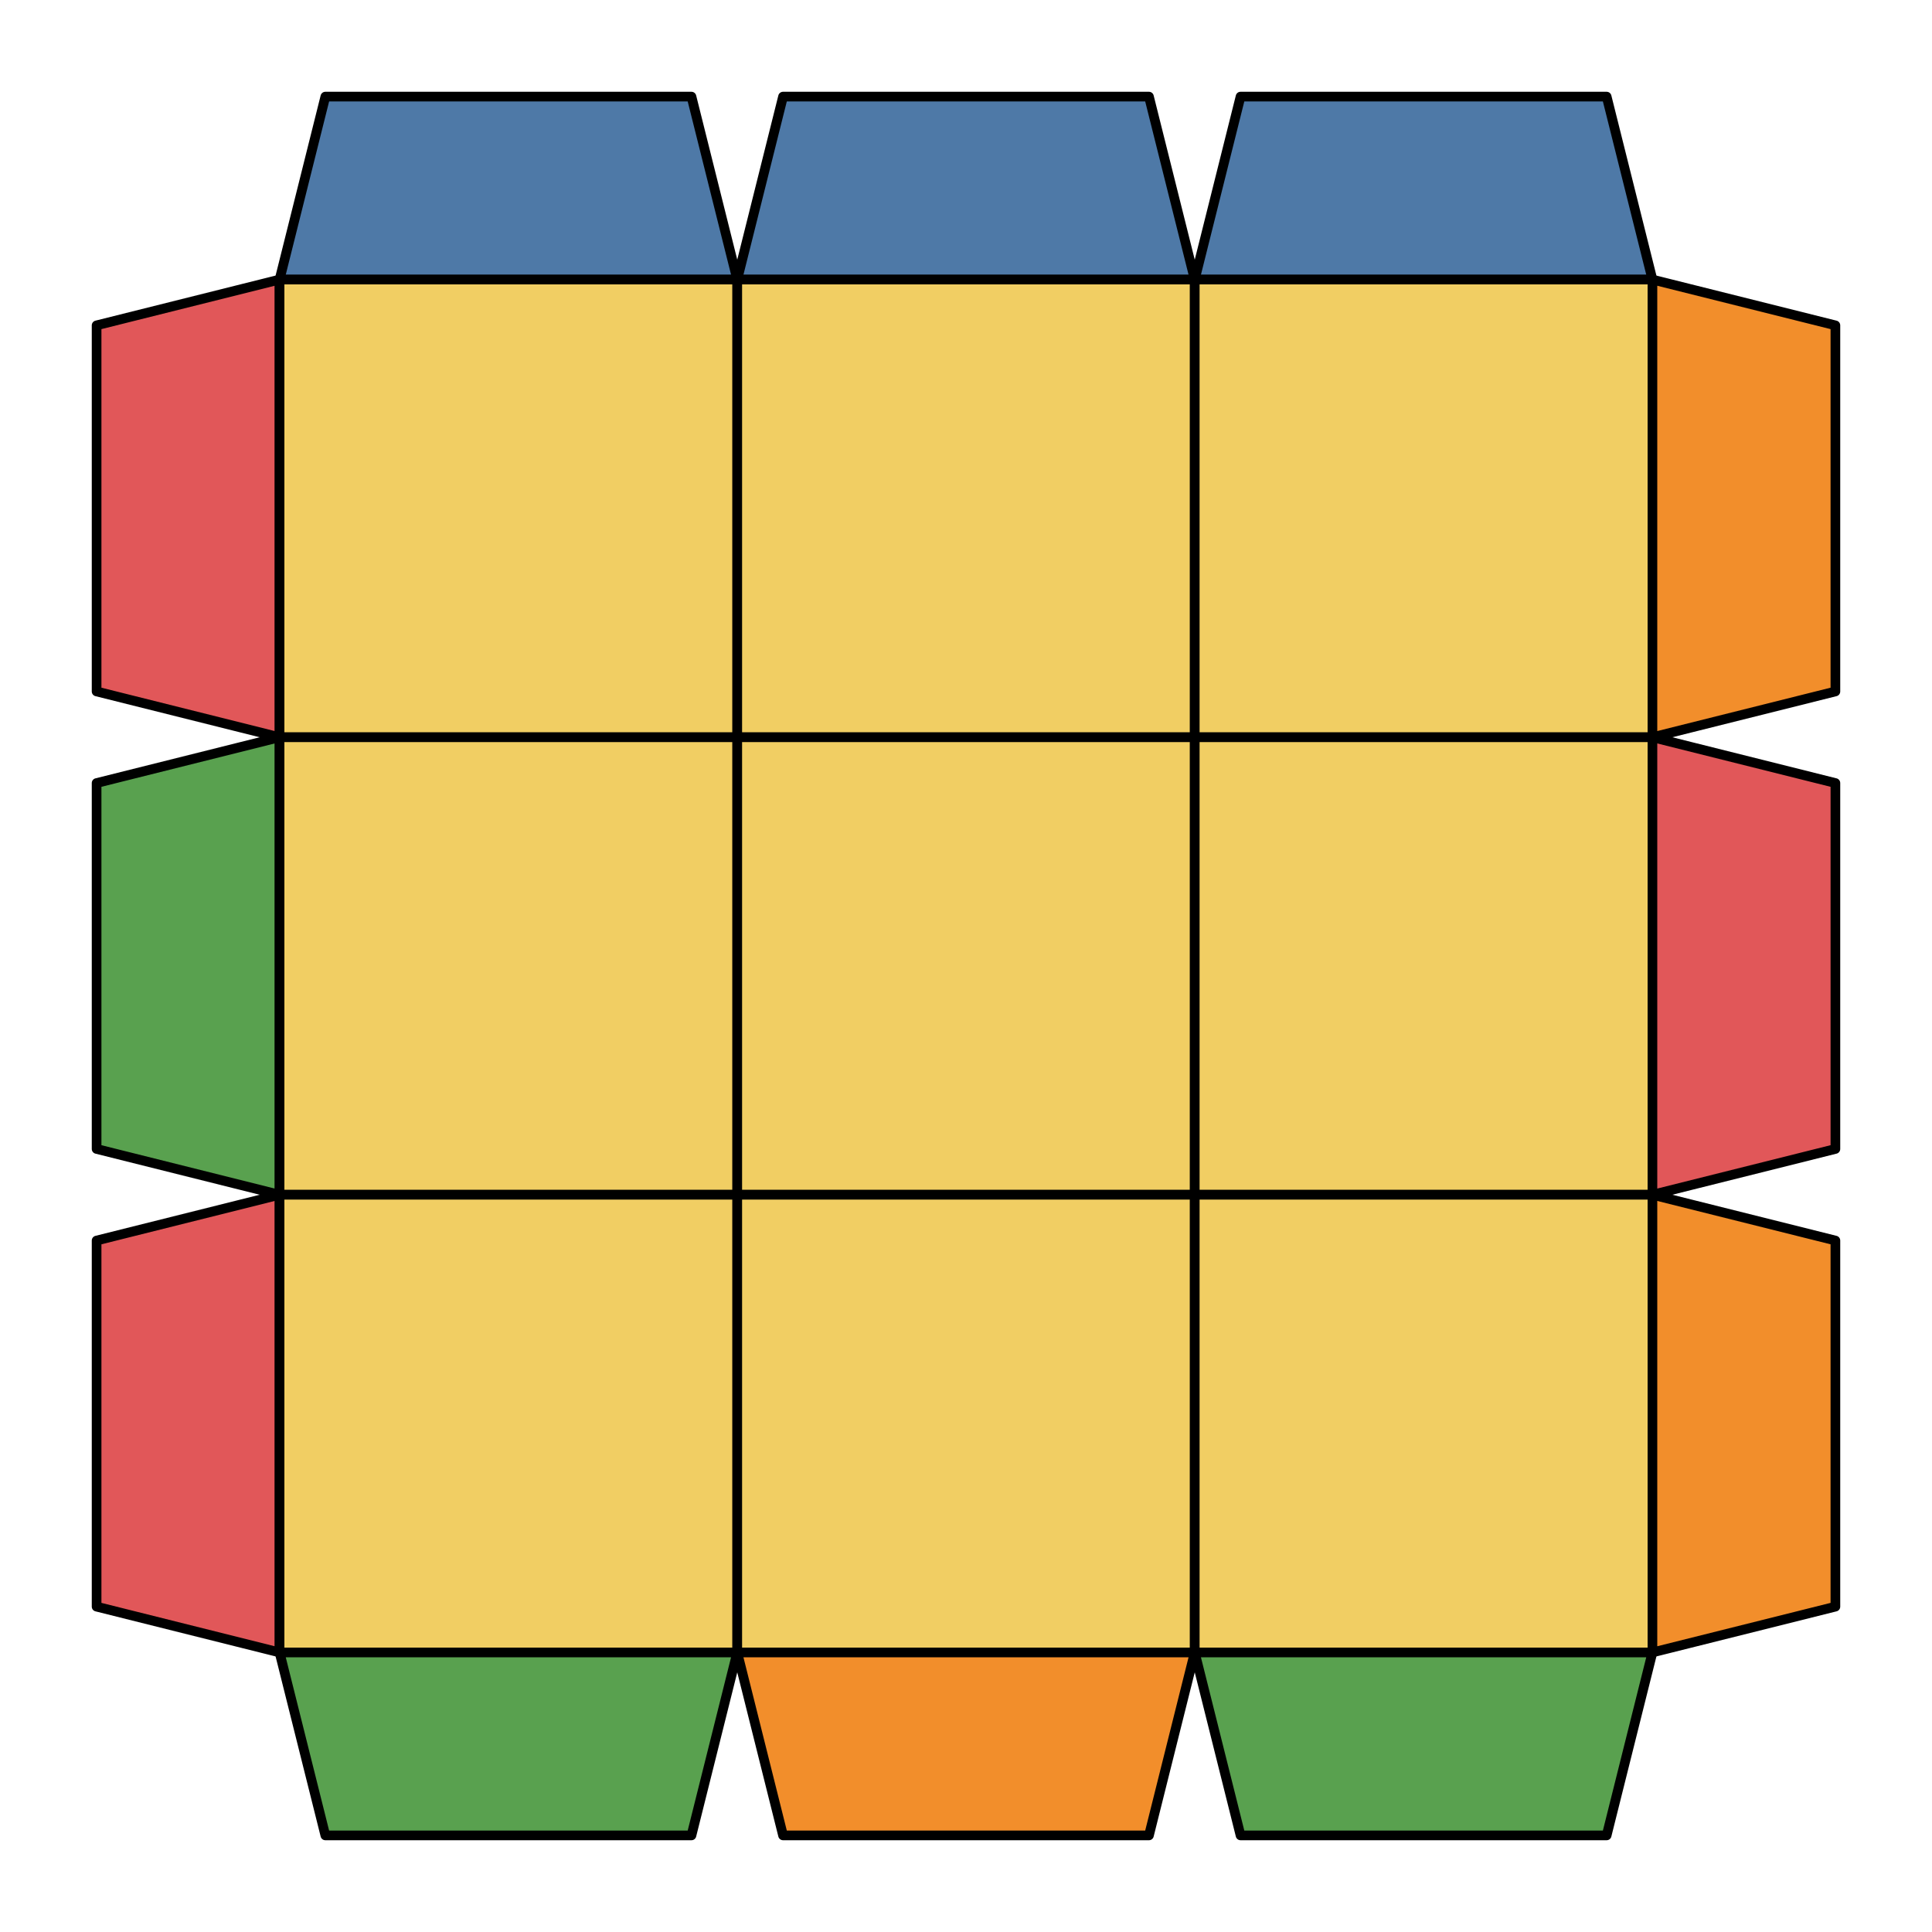
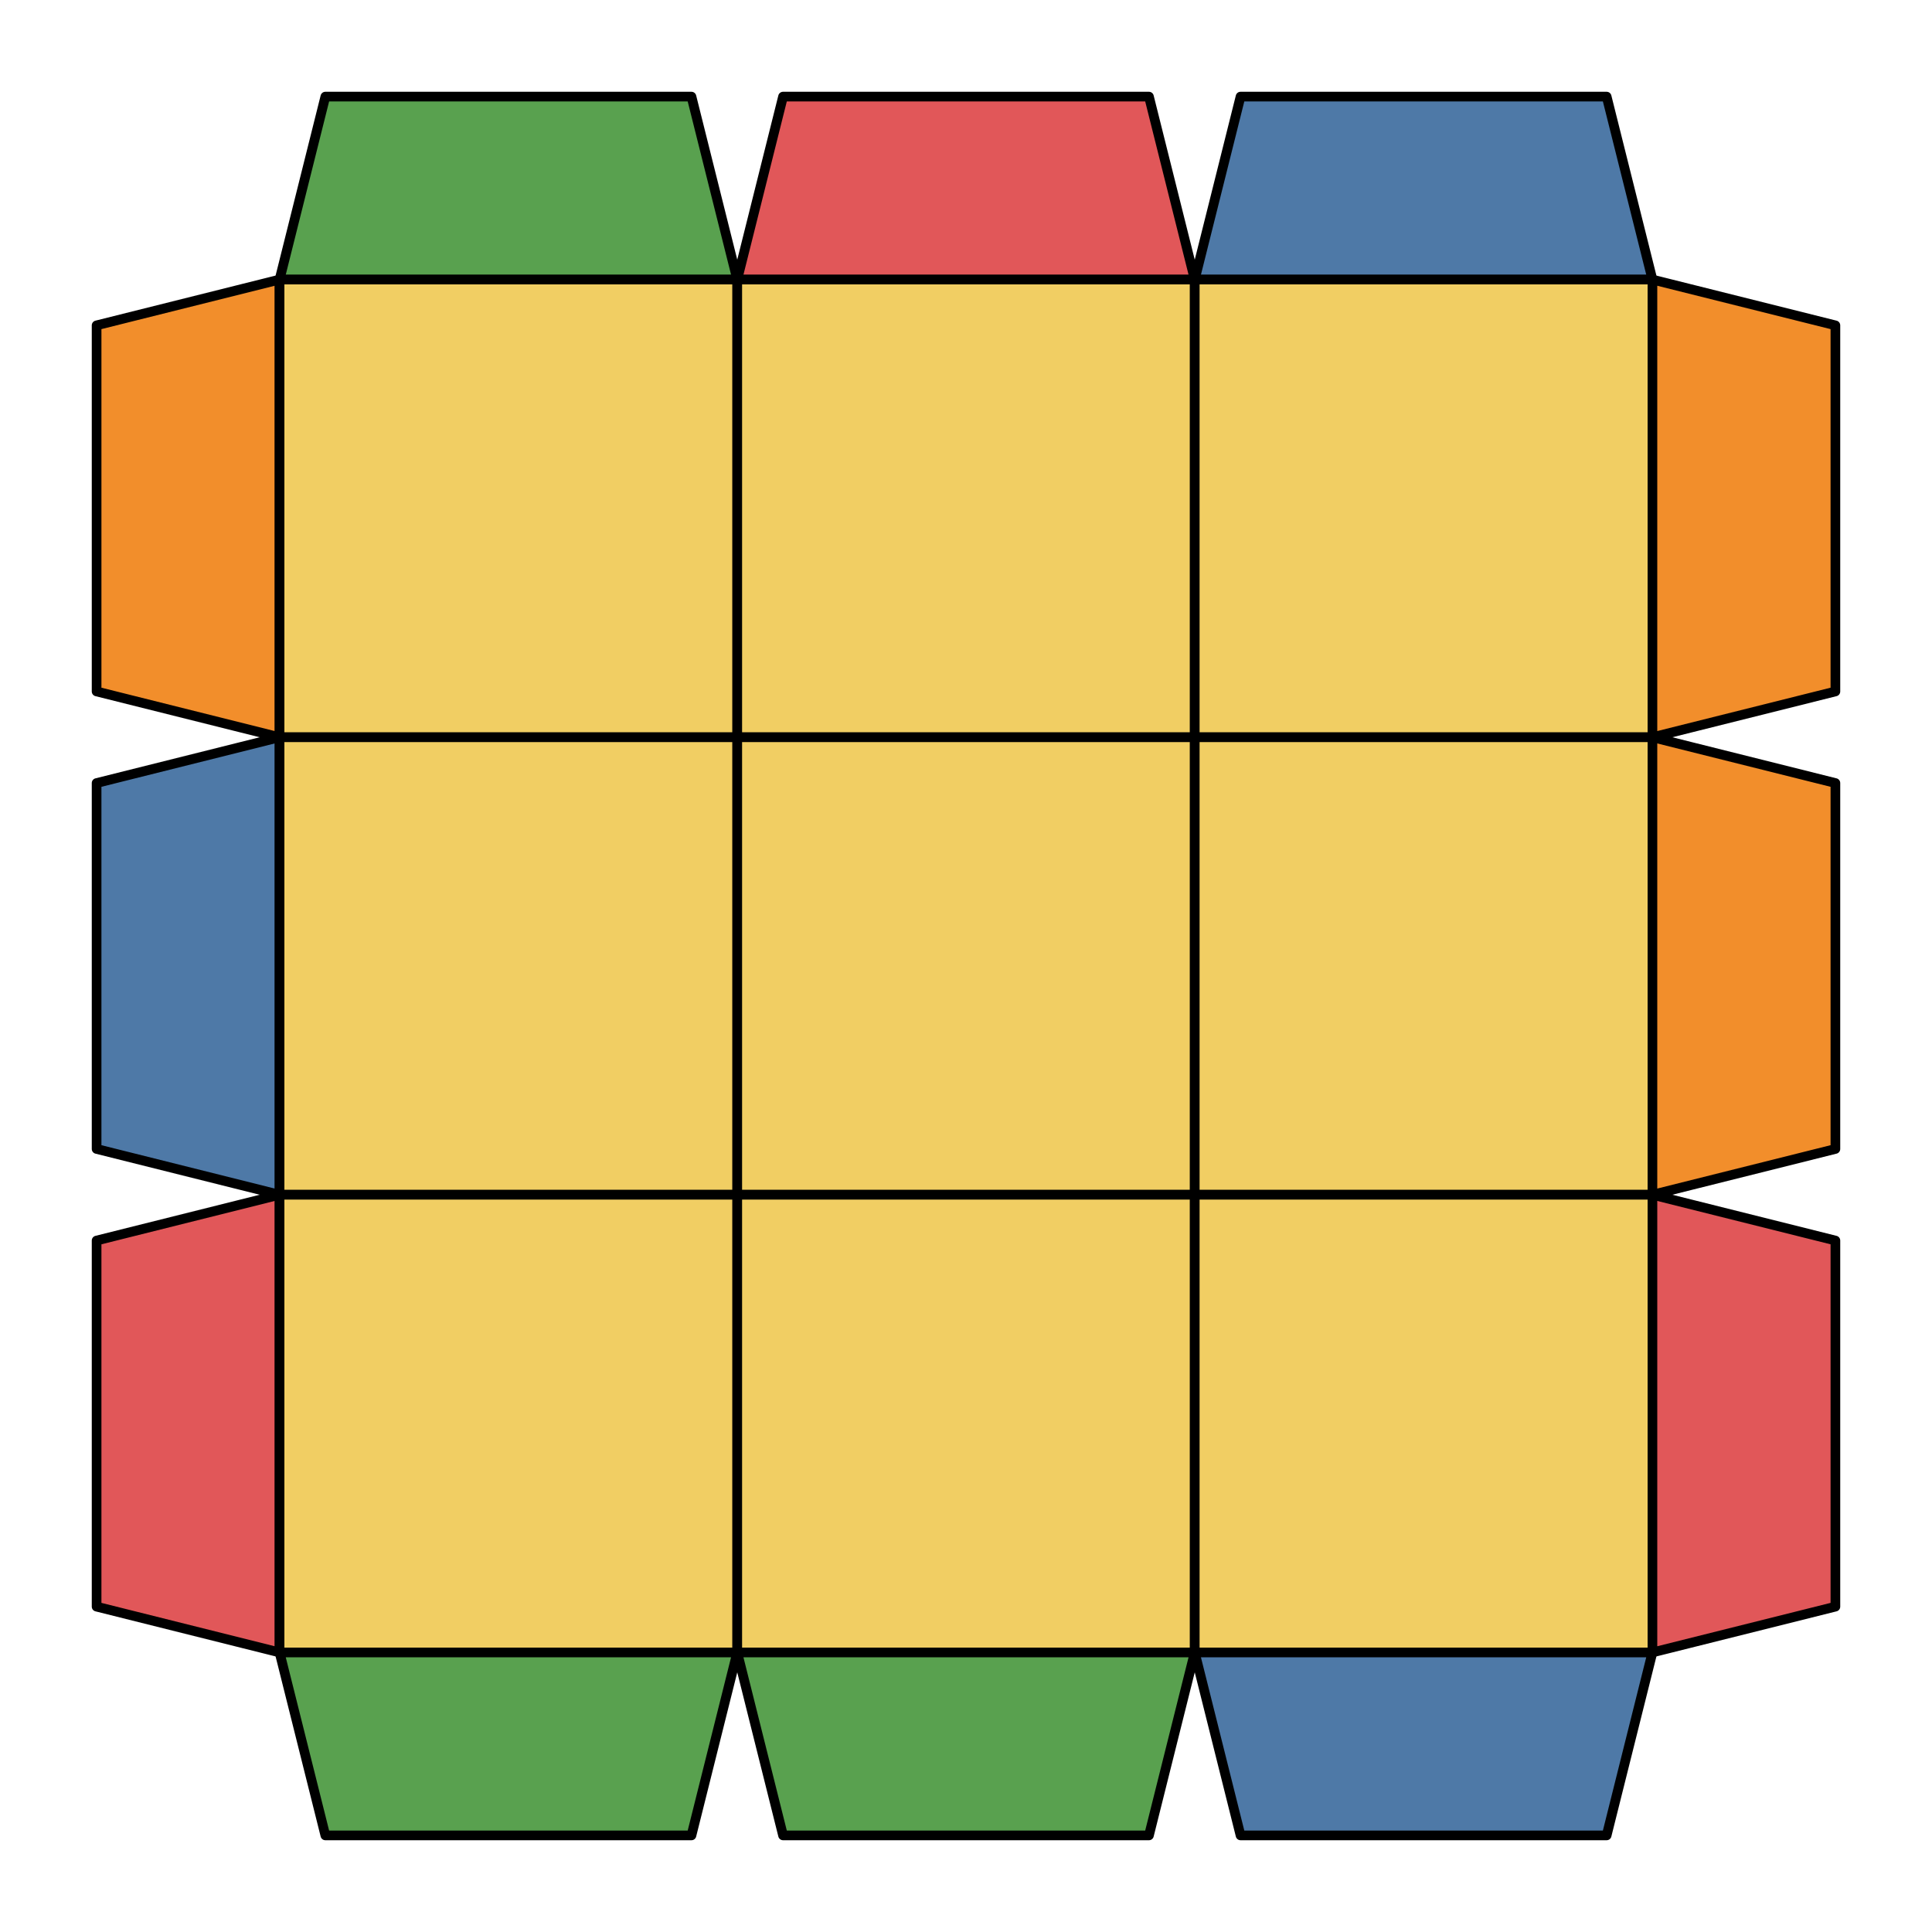
<svg xmlns="http://www.w3.org/2000/svg" viewBox="0 0 100.0 100.0">
  <style>
polygon { stroke: black; stroke-width: 0.5px; stroke-linejoin: round;}
</style>
-   <polygon fill="#4E79A7" points="16.84 5.00 35.79 5.00 38.16 14.47 14.47 14.47" />
-   <polygon fill="#4E79A7" points="40.53 5.00 59.47 5.00 61.84 14.47 38.16 14.47" />
+   <polygon fill="#59A14F" points="16.84 5.00 35.79 5.00 38.16 14.47 14.47 14.47" />
+   <polygon fill="#E15759" points="40.53 5.00 59.47 5.00 61.84 14.47 38.16 14.47" />
  <polygon fill="#4E79A7" points="64.21 5.00 83.16 5.00 85.53 14.47 61.84 14.47" />
-   <polygon fill="#E15759" points="5.00 16.84 14.47 14.47 14.47 38.16 5.00 35.79" />
+   <polygon fill="#F28E2B" points="5.00 16.84 14.47 14.47 14.47 38.16 5.00 35.79" />
  <polygon fill="#F1CE63" points="14.47 14.47 38.16 14.47 38.16 38.16 14.47 38.16" />
  <polygon fill="#F1CE63" points="38.16 14.47 61.84 14.47 61.84 38.16 38.16 38.16" />
  <polygon fill="#F1CE63" points="61.84 14.47 85.53 14.47 85.53 38.16 61.84 38.16" />
  <polygon fill="#F28E2B" points="85.53 14.47 95.00 16.84 95.00 35.79 85.53 38.16" />
-   <polygon fill="#59A14F" points="5.00 40.53 14.47 38.16 14.47 61.84 5.00 59.47" />
+   <polygon fill="#4E79A7" points="5.00 40.53 14.47 38.16 14.47 61.84 5.00 59.47" />
  <polygon fill="#F1CE63" points="14.47 38.16 38.16 38.16 38.16 61.84 14.47 61.84" />
  <polygon fill="#F1CE63" points="38.16 38.16 61.84 38.16 61.84 61.84 38.16 61.84" />
  <polygon fill="#F1CE63" points="61.84 38.16 85.53 38.16 85.53 61.84 61.84 61.84" />
-   <polygon fill="#E15759" points="85.53 38.16 95.00 40.53 95.00 59.47 85.53 61.84" />
+   <polygon fill="#F28E2B" points="85.53 38.16 95.00 40.53 95.00 59.47 85.53 61.84" />
  <polygon fill="#E15759" points="5.00 64.21 14.47 61.84 14.47 85.53 5.00 83.16" />
  <polygon fill="#F1CE63" points="14.47 61.84 38.16 61.84 38.16 85.53 14.47 85.53" />
  <polygon fill="#F1CE63" points="38.16 61.84 61.84 61.84 61.84 85.53 38.16 85.53" />
  <polygon fill="#F1CE63" points="61.84 61.84 85.53 61.84 85.53 85.53 61.84 85.53" />
-   <polygon fill="#F28E2B" points="85.53 61.84 95.00 64.21 95.00 83.16 85.53 85.53" />
+   <polygon fill="#E15759" points="85.53 61.84 95.00 64.21 95.00 83.16 85.53 85.53" />
  <polygon fill="#59A14F" points="14.47 85.53 38.16 85.53 35.79 95.00 16.84 95.00" />
-   <polygon fill="#F28E2B" points="38.16 85.53 61.84 85.53 59.47 95.00 40.53 95.00" />
-   <polygon fill="#59A14F" points="61.84 85.53 85.53 85.53 83.16 95.00 64.21 95.00" />
+   <polygon fill="#59A14F" points="38.16 85.53 61.84 85.53 59.47 95.00 40.53 95.00" />
+   <polygon fill="#4E79A7" points="61.84 85.53 85.53 85.53 83.16 95.00 64.21 95.00" />
</svg>
